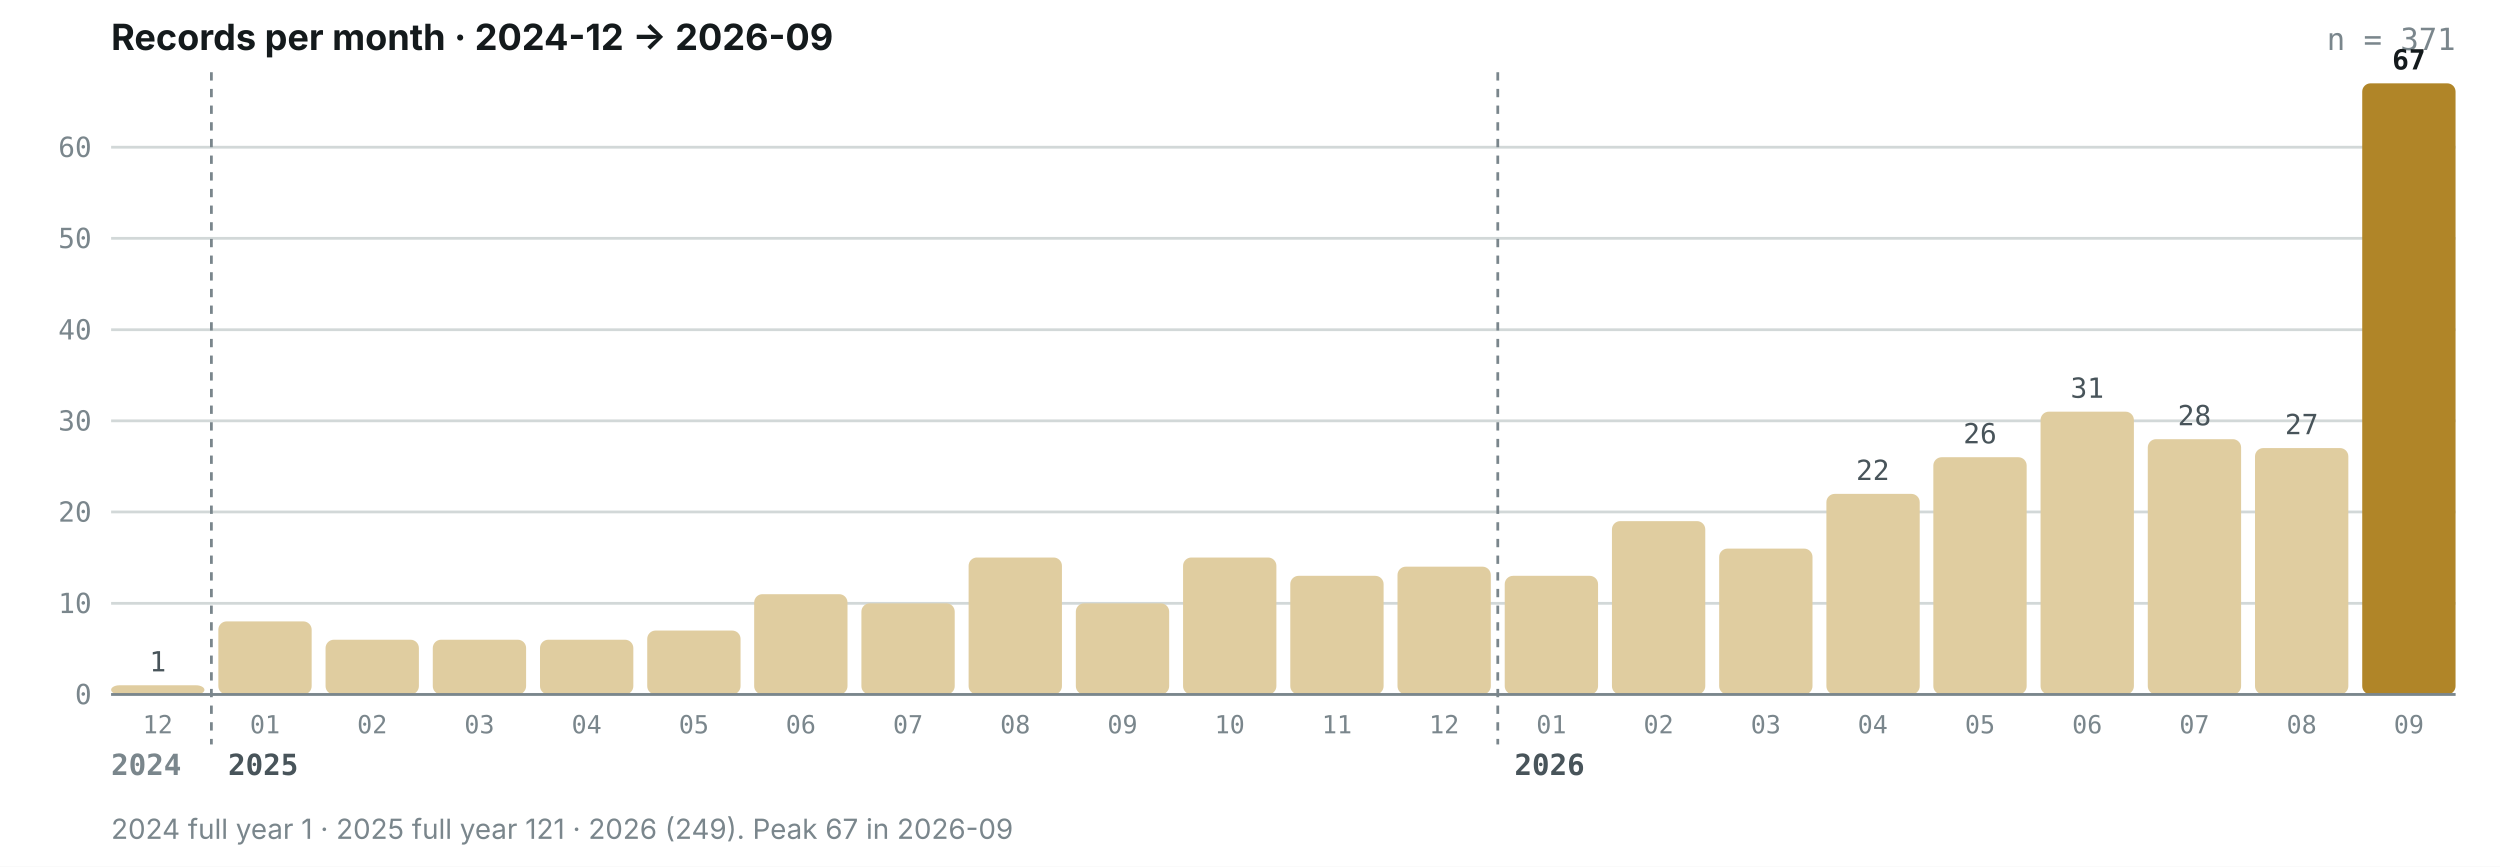
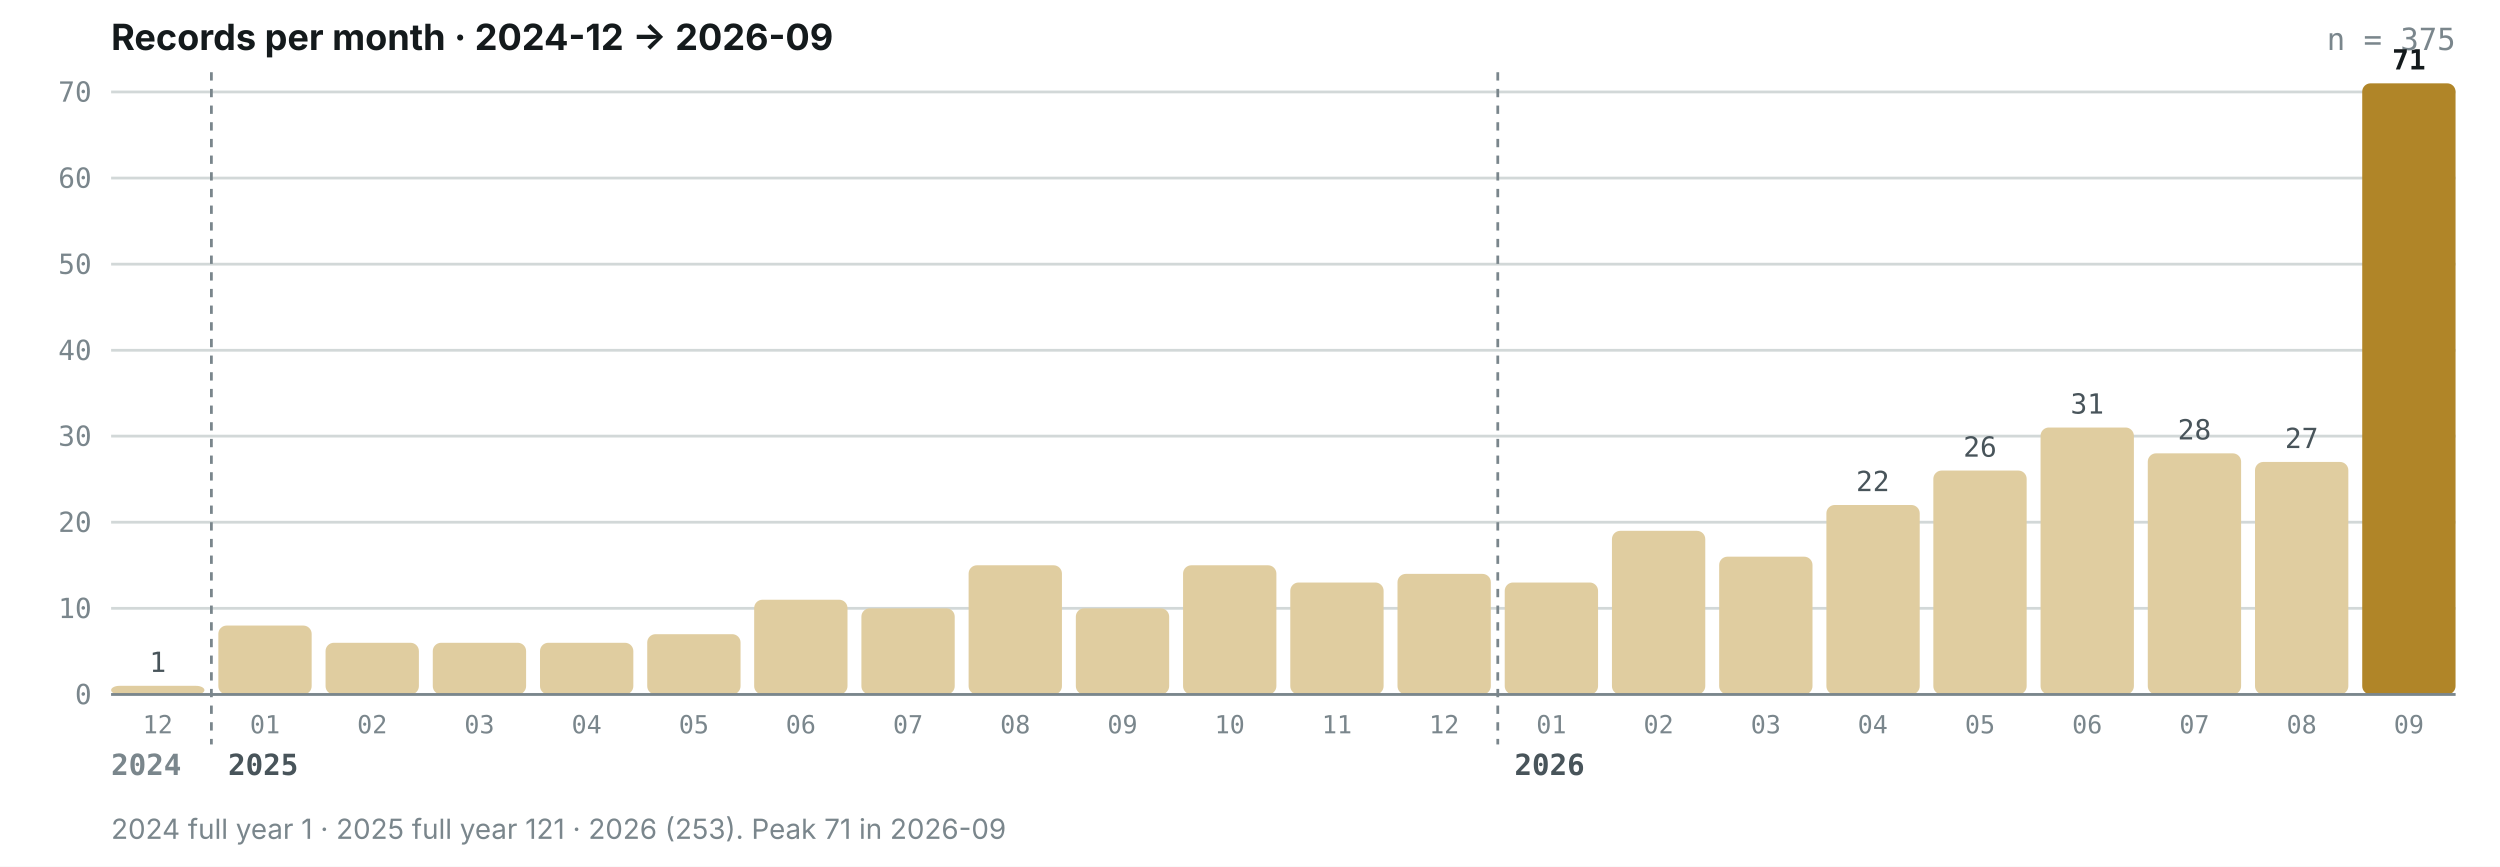
<svg xmlns="http://www.w3.org/2000/svg" viewBox="0 0 900 312" width="900" height="312" role="img" font-family="ui-sans-serif,-apple-system,'Segoe UI','PingFang SC','Microsoft YaHei',sans-serif">
  <rect width="900" height="312" fill="#FFFFFF" />
  <text x="40" y="18" font-size="13" font-weight="700" fill="#141A1C">Records per month · 2024-12 → 2026-09</text>
-   <text x="884" y="18" font-size="11" text-anchor="end" fill="#7A868C" font-family="ui-monospace,'SF Mono','Cascadia Mono','Consolas',monospace">n = 371</text>
+   <text x="884" y="18" font-size="11" text-anchor="end" fill="#7A868C" font-family="ui-monospace,'SF Mono','Cascadia Mono','Consolas',monospace">n = 375</text>
  <line x1="40" y1="250.0" x2="884" y2="250.0" stroke="#D2D8D8" stroke-width="1" />
  <text x="33" y="253.5" font-size="10" text-anchor="end" fill="#7A868C" font-family="ui-monospace,'SF Mono','Cascadia Mono','Consolas',monospace">0</text>
-   <line x1="40" y1="217.2" x2="884" y2="217.2" stroke="#D2D8D8" stroke-width="1" />
-   <text x="33" y="220.7" font-size="10" text-anchor="end" fill="#7A868C" font-family="ui-monospace,'SF Mono','Cascadia Mono','Consolas',monospace">10</text>
-   <line x1="40" y1="184.3" x2="884" y2="184.3" stroke="#D2D8D8" stroke-width="1" />
-   <text x="33" y="187.8" font-size="10" text-anchor="end" fill="#7A868C" font-family="ui-monospace,'SF Mono','Cascadia Mono','Consolas',monospace">20</text>
-   <line x1="40" y1="151.5" x2="884" y2="151.5" stroke="#D2D8D8" stroke-width="1" />
-   <text x="33" y="155.0" font-size="10" text-anchor="end" fill="#7A868C" font-family="ui-monospace,'SF Mono','Cascadia Mono','Consolas',monospace">30</text>
-   <line x1="40" y1="118.7" x2="884" y2="118.7" stroke="#D2D8D8" stroke-width="1" />
-   <text x="33" y="122.2" font-size="10" text-anchor="end" fill="#7A868C" font-family="ui-monospace,'SF Mono','Cascadia Mono','Consolas',monospace">40</text>
-   <line x1="40" y1="85.8" x2="884" y2="85.8" stroke="#D2D8D8" stroke-width="1" />
-   <text x="33" y="89.3" font-size="10" text-anchor="end" fill="#7A868C" font-family="ui-monospace,'SF Mono','Cascadia Mono','Consolas',monospace">50</text>
-   <line x1="40" y1="53.0" x2="884" y2="53.0" stroke="#D2D8D8" stroke-width="1" />
-   <text x="33" y="56.5" font-size="10" text-anchor="end" fill="#7A868C" font-family="ui-monospace,'SF Mono','Cascadia Mono','Consolas',monospace">60</text>
+   <line x1="40" y1="219.0" x2="884" y2="219.0" stroke="#D2D8D8" stroke-width="1" />
+   <text x="33" y="222.5" font-size="10" text-anchor="end" fill="#7A868C" font-family="ui-monospace,'SF Mono','Cascadia Mono','Consolas',monospace">10</text>
+   <line x1="40" y1="188.0" x2="884" y2="188.0" stroke="#D2D8D8" stroke-width="1" />
+   <text x="33" y="191.5" font-size="10" text-anchor="end" fill="#7A868C" font-family="ui-monospace,'SF Mono','Cascadia Mono','Consolas',monospace">20</text>
+   <line x1="40" y1="157.0" x2="884" y2="157.0" stroke="#D2D8D8" stroke-width="1" />
+   <text x="33" y="160.5" font-size="10" text-anchor="end" fill="#7A868C" font-family="ui-monospace,'SF Mono','Cascadia Mono','Consolas',monospace">30</text>
+   <line x1="40" y1="126.1" x2="884" y2="126.1" stroke="#D2D8D8" stroke-width="1" />
+   <text x="33" y="129.6" font-size="10" text-anchor="end" fill="#7A868C" font-family="ui-monospace,'SF Mono','Cascadia Mono','Consolas',monospace">40</text>
+   <line x1="40" y1="95.1" x2="884" y2="95.1" stroke="#D2D8D8" stroke-width="1" />
+   <text x="33" y="98.6" font-size="10" text-anchor="end" fill="#7A868C" font-family="ui-monospace,'SF Mono','Cascadia Mono','Consolas',monospace">50</text>
+   <line x1="40" y1="64.1" x2="884" y2="64.1" stroke="#D2D8D8" stroke-width="1" />
+   <text x="33" y="67.6" font-size="10" text-anchor="end" fill="#7A868C" font-family="ui-monospace,'SF Mono','Cascadia Mono','Consolas',monospace">60</text>
+   <line x1="40" y1="33.1" x2="884" y2="33.1" stroke="#D2D8D8" stroke-width="1" />
+   <text x="33" y="36.6" font-size="10" text-anchor="end" fill="#7A868C" font-family="ui-monospace,'SF Mono','Cascadia Mono','Consolas',monospace">70</text>
  <line x1="76.1" y1="26" x2="76.1" y2="268" stroke="#7A868C" stroke-width="1" stroke-dasharray="3 3" />
  <text x="82.1" y="279.0" font-size="10.5" font-weight="700" fill="#48545A" font-family="ui-monospace,'SF Mono','Cascadia Mono','Consolas',monospace">2025</text>
  <line x1="539.2" y1="26" x2="539.2" y2="268" stroke="#7A868C" stroke-width="1" stroke-dasharray="3 3" />
  <text x="545.2" y="279.0" font-size="10.5" font-weight="700" fill="#48545A" font-family="ui-monospace,'SF Mono','Cascadia Mono','Consolas',monospace">2026</text>
-   <rect x="40.0" y="246.7" width="33.6" height="3.3" rx="3" fill="#E0CDA0" />
-   <text x="56.8" y="241.7" font-size="10" text-anchor="middle" fill="#48545A" font-family="ui-monospace,'SF Mono','Cascadia Mono','Consolas',monospace" font-weight="500">1</text>
+   <rect x="40.0" y="246.9" width="33.6" height="3.1" rx="3" fill="#E0CDA0" />
+   <text x="56.8" y="241.9" font-size="10" text-anchor="middle" fill="#48545A" font-family="ui-monospace,'SF Mono','Cascadia Mono','Consolas',monospace" font-weight="500">1</text>
  <text x="56.8" y="264.0" font-size="9" text-anchor="middle" fill="#7A868C" font-family="ui-monospace,'SF Mono','Cascadia Mono','Consolas',monospace">12</text>
-   <rect x="78.6" y="223.7" width="33.6" height="26.3" rx="3" fill="#E0CDA0" />
+   <rect x="78.6" y="225.2" width="33.6" height="24.8" rx="3" fill="#E0CDA0" />
  <text x="95.4" y="264.0" font-size="9" text-anchor="middle" fill="#7A868C" font-family="ui-monospace,'SF Mono','Cascadia Mono','Consolas',monospace">01</text>
-   <rect x="117.2" y="230.3" width="33.6" height="19.7" rx="3" fill="#E0CDA0" />
+   <rect x="117.2" y="231.4" width="33.6" height="18.6" rx="3" fill="#E0CDA0" />
  <text x="134.0" y="264.0" font-size="9" text-anchor="middle" fill="#7A868C" font-family="ui-monospace,'SF Mono','Cascadia Mono','Consolas',monospace">02</text>
-   <rect x="155.8" y="230.3" width="33.6" height="19.7" rx="3" fill="#E0CDA0" />
+   <rect x="155.8" y="231.4" width="33.6" height="18.6" rx="3" fill="#E0CDA0" />
  <text x="172.6" y="264.0" font-size="9" text-anchor="middle" fill="#7A868C" font-family="ui-monospace,'SF Mono','Cascadia Mono','Consolas',monospace">03</text>
-   <rect x="194.4" y="230.3" width="33.6" height="19.7" rx="3" fill="#E0CDA0" />
+   <rect x="194.4" y="231.4" width="33.6" height="18.6" rx="3" fill="#E0CDA0" />
  <text x="211.2" y="264.0" font-size="9" text-anchor="middle" fill="#7A868C" font-family="ui-monospace,'SF Mono','Cascadia Mono','Consolas',monospace">04</text>
-   <rect x="233.0" y="227.0" width="33.6" height="23.0" rx="3" fill="#E0CDA0" />
+   <rect x="233.0" y="228.3" width="33.6" height="21.7" rx="3" fill="#E0CDA0" />
  <text x="249.8" y="264.0" font-size="9" text-anchor="middle" fill="#7A868C" font-family="ui-monospace,'SF Mono','Cascadia Mono','Consolas',monospace">05</text>
-   <rect x="271.5" y="213.9" width="33.6" height="36.1" rx="3" fill="#E0CDA0" />
+   <rect x="271.5" y="215.9" width="33.6" height="34.1" rx="3" fill="#E0CDA0" />
  <text x="288.3" y="264.0" font-size="9" text-anchor="middle" fill="#7A868C" font-family="ui-monospace,'SF Mono','Cascadia Mono','Consolas',monospace">06</text>
-   <rect x="310.1" y="217.2" width="33.6" height="32.8" rx="3" fill="#E0CDA0" />
+   <rect x="310.1" y="219.0" width="33.6" height="31.0" rx="3" fill="#E0CDA0" />
  <text x="326.9" y="264.0" font-size="9" text-anchor="middle" fill="#7A868C" font-family="ui-monospace,'SF Mono','Cascadia Mono','Consolas',monospace">07</text>
-   <rect x="348.7" y="200.7" width="33.6" height="49.3" rx="3" fill="#E0CDA0" />
+   <rect x="348.7" y="203.5" width="33.6" height="46.5" rx="3" fill="#E0CDA0" />
  <text x="365.5" y="264.0" font-size="9" text-anchor="middle" fill="#7A868C" font-family="ui-monospace,'SF Mono','Cascadia Mono','Consolas',monospace">08</text>
-   <rect x="387.3" y="217.2" width="33.6" height="32.8" rx="3" fill="#E0CDA0" />
+   <rect x="387.3" y="219.0" width="33.6" height="31.0" rx="3" fill="#E0CDA0" />
  <text x="404.1" y="264.0" font-size="9" text-anchor="middle" fill="#7A868C" font-family="ui-monospace,'SF Mono','Cascadia Mono','Consolas',monospace">09</text>
-   <rect x="425.9" y="200.7" width="33.6" height="49.3" rx="3" fill="#E0CDA0" />
+   <rect x="425.9" y="203.5" width="33.6" height="46.5" rx="3" fill="#E0CDA0" />
  <text x="442.7" y="264.0" font-size="9" text-anchor="middle" fill="#7A868C" font-family="ui-monospace,'SF Mono','Cascadia Mono','Consolas',monospace">10</text>
-   <rect x="464.5" y="207.3" width="33.6" height="42.7" rx="3" fill="#E0CDA0" />
+   <rect x="464.5" y="209.7" width="33.6" height="40.3" rx="3" fill="#E0CDA0" />
  <text x="481.3" y="264.0" font-size="9" text-anchor="middle" fill="#7A868C" font-family="ui-monospace,'SF Mono','Cascadia Mono','Consolas',monospace">11</text>
-   <rect x="503.1" y="204.0" width="33.6" height="46.0" rx="3" fill="#E0CDA0" />
+   <rect x="503.1" y="206.6" width="33.6" height="43.4" rx="3" fill="#E0CDA0" />
  <text x="519.9" y="264.0" font-size="9" text-anchor="middle" fill="#7A868C" font-family="ui-monospace,'SF Mono','Cascadia Mono','Consolas',monospace">12</text>
-   <rect x="541.7" y="207.3" width="33.6" height="42.7" rx="3" fill="#E0CDA0" />
+   <rect x="541.7" y="209.7" width="33.6" height="40.3" rx="3" fill="#E0CDA0" />
  <text x="558.5" y="264.0" font-size="9" text-anchor="middle" fill="#7A868C" font-family="ui-monospace,'SF Mono','Cascadia Mono','Consolas',monospace">01</text>
-   <rect x="580.3" y="187.6" width="33.6" height="62.4" rx="3" fill="#E0CDA0" />
+   <rect x="580.3" y="191.1" width="33.6" height="58.9" rx="3" fill="#E0CDA0" />
  <text x="597.1" y="264.0" font-size="9" text-anchor="middle" fill="#7A868C" font-family="ui-monospace,'SF Mono','Cascadia Mono','Consolas',monospace">02</text>
-   <rect x="618.9" y="197.5" width="33.6" height="52.5" rx="3" fill="#E0CDA0" />
+   <rect x="618.9" y="200.4" width="33.6" height="49.6" rx="3" fill="#E0CDA0" />
  <text x="635.7" y="264.0" font-size="9" text-anchor="middle" fill="#7A868C" font-family="ui-monospace,'SF Mono','Cascadia Mono','Consolas',monospace">03</text>
-   <rect x="657.5" y="177.8" width="33.6" height="72.2" rx="3" fill="#E0CDA0" />
-   <text x="674.2" y="172.8" font-size="10" text-anchor="middle" fill="#48545A" font-family="ui-monospace,'SF Mono','Cascadia Mono','Consolas',monospace" font-weight="500">22</text>
+   <rect x="657.5" y="181.8" width="33.6" height="68.2" rx="3" fill="#E0CDA0" />
+   <text x="674.2" y="176.8" font-size="10" text-anchor="middle" fill="#48545A" font-family="ui-monospace,'SF Mono','Cascadia Mono','Consolas',monospace" font-weight="500">22</text>
  <text x="674.2" y="264.0" font-size="9" text-anchor="middle" fill="#7A868C" font-family="ui-monospace,'SF Mono','Cascadia Mono','Consolas',monospace">04</text>
-   <rect x="696.0" y="164.6" width="33.6" height="85.4" rx="3" fill="#E0CDA0" />
-   <text x="712.8" y="159.6" font-size="10" text-anchor="middle" fill="#48545A" font-family="ui-monospace,'SF Mono','Cascadia Mono','Consolas',monospace" font-weight="500">26</text>
+   <rect x="696.0" y="169.4" width="33.6" height="80.6" rx="3" fill="#E0CDA0" />
+   <text x="712.8" y="164.4" font-size="10" text-anchor="middle" fill="#48545A" font-family="ui-monospace,'SF Mono','Cascadia Mono','Consolas',monospace" font-weight="500">26</text>
  <text x="712.8" y="264.0" font-size="9" text-anchor="middle" fill="#7A868C" font-family="ui-monospace,'SF Mono','Cascadia Mono','Consolas',monospace">05</text>
-   <rect x="734.6" y="148.2" width="33.6" height="101.8" rx="3" fill="#E0CDA0" />
-   <text x="751.4" y="143.2" font-size="10" text-anchor="middle" fill="#48545A" font-family="ui-monospace,'SF Mono','Cascadia Mono','Consolas',monospace" font-weight="500">31</text>
+   <rect x="734.6" y="153.9" width="33.6" height="96.1" rx="3" fill="#E0CDA0" />
+   <text x="751.4" y="148.9" font-size="10" text-anchor="middle" fill="#48545A" font-family="ui-monospace,'SF Mono','Cascadia Mono','Consolas',monospace" font-weight="500">31</text>
  <text x="751.4" y="264.0" font-size="9" text-anchor="middle" fill="#7A868C" font-family="ui-monospace,'SF Mono','Cascadia Mono','Consolas',monospace">06</text>
-   <rect x="773.2" y="158.1" width="33.6" height="91.9" rx="3" fill="#E0CDA0" />
-   <text x="790.0" y="153.1" font-size="10" text-anchor="middle" fill="#48545A" font-family="ui-monospace,'SF Mono','Cascadia Mono','Consolas',monospace" font-weight="500">28</text>
+   <rect x="773.2" y="163.2" width="33.6" height="86.8" rx="3" fill="#E0CDA0" />
+   <text x="790.0" y="158.2" font-size="10" text-anchor="middle" fill="#48545A" font-family="ui-monospace,'SF Mono','Cascadia Mono','Consolas',monospace" font-weight="500">28</text>
  <text x="790.0" y="264.0" font-size="9" text-anchor="middle" fill="#7A868C" font-family="ui-monospace,'SF Mono','Cascadia Mono','Consolas',monospace">07</text>
-   <rect x="811.8" y="161.3" width="33.6" height="88.7" rx="3" fill="#E0CDA0" />
-   <text x="828.6" y="156.3" font-size="10" text-anchor="middle" fill="#48545A" font-family="ui-monospace,'SF Mono','Cascadia Mono','Consolas',monospace" font-weight="500">27</text>
+   <rect x="811.8" y="166.3" width="33.6" height="83.7" rx="3" fill="#E0CDA0" />
+   <text x="828.6" y="161.3" font-size="10" text-anchor="middle" fill="#48545A" font-family="ui-monospace,'SF Mono','Cascadia Mono','Consolas',monospace" font-weight="500">27</text>
  <text x="828.6" y="264.0" font-size="9" text-anchor="middle" fill="#7A868C" font-family="ui-monospace,'SF Mono','Cascadia Mono','Consolas',monospace">08</text>
  <rect x="850.4" y="30.0" width="33.6" height="220.0" rx="3" fill="#B08528" />
-   <text x="867.2" y="25.0" font-size="10" text-anchor="middle" fill="#141A1C" font-family="ui-monospace,'SF Mono','Cascadia Mono','Consolas',monospace" font-weight="700">67</text>
+   <text x="867.2" y="25.0" font-size="10" text-anchor="middle" fill="#141A1C" font-family="ui-monospace,'SF Mono','Cascadia Mono','Consolas',monospace" font-weight="700">71</text>
  <text x="867.2" y="264.0" font-size="9" text-anchor="middle" fill="#7A868C" font-family="ui-monospace,'SF Mono','Cascadia Mono','Consolas',monospace">09</text>
  <line x1="40" y1="250" x2="884" y2="250" stroke="#7A868C" stroke-width="1" />
  <text x="40" y="279.0" font-size="10.5" font-weight="700" fill="#7A868C" font-family="ui-monospace,'SF Mono','Cascadia Mono','Consolas',monospace">2024</text>
-   <text x="40" y="302" font-size="10" fill="#7A868C">2024 full year 1 · 2025 full year 121 · 2026 (249). Peak 67 in 2026-09</text>
+   <text x="40" y="302" font-size="10" fill="#7A868C">2024 full year 1 · 2025 full year 121 · 2026 (253). Peak 71 in 2026-09</text>
</svg>
